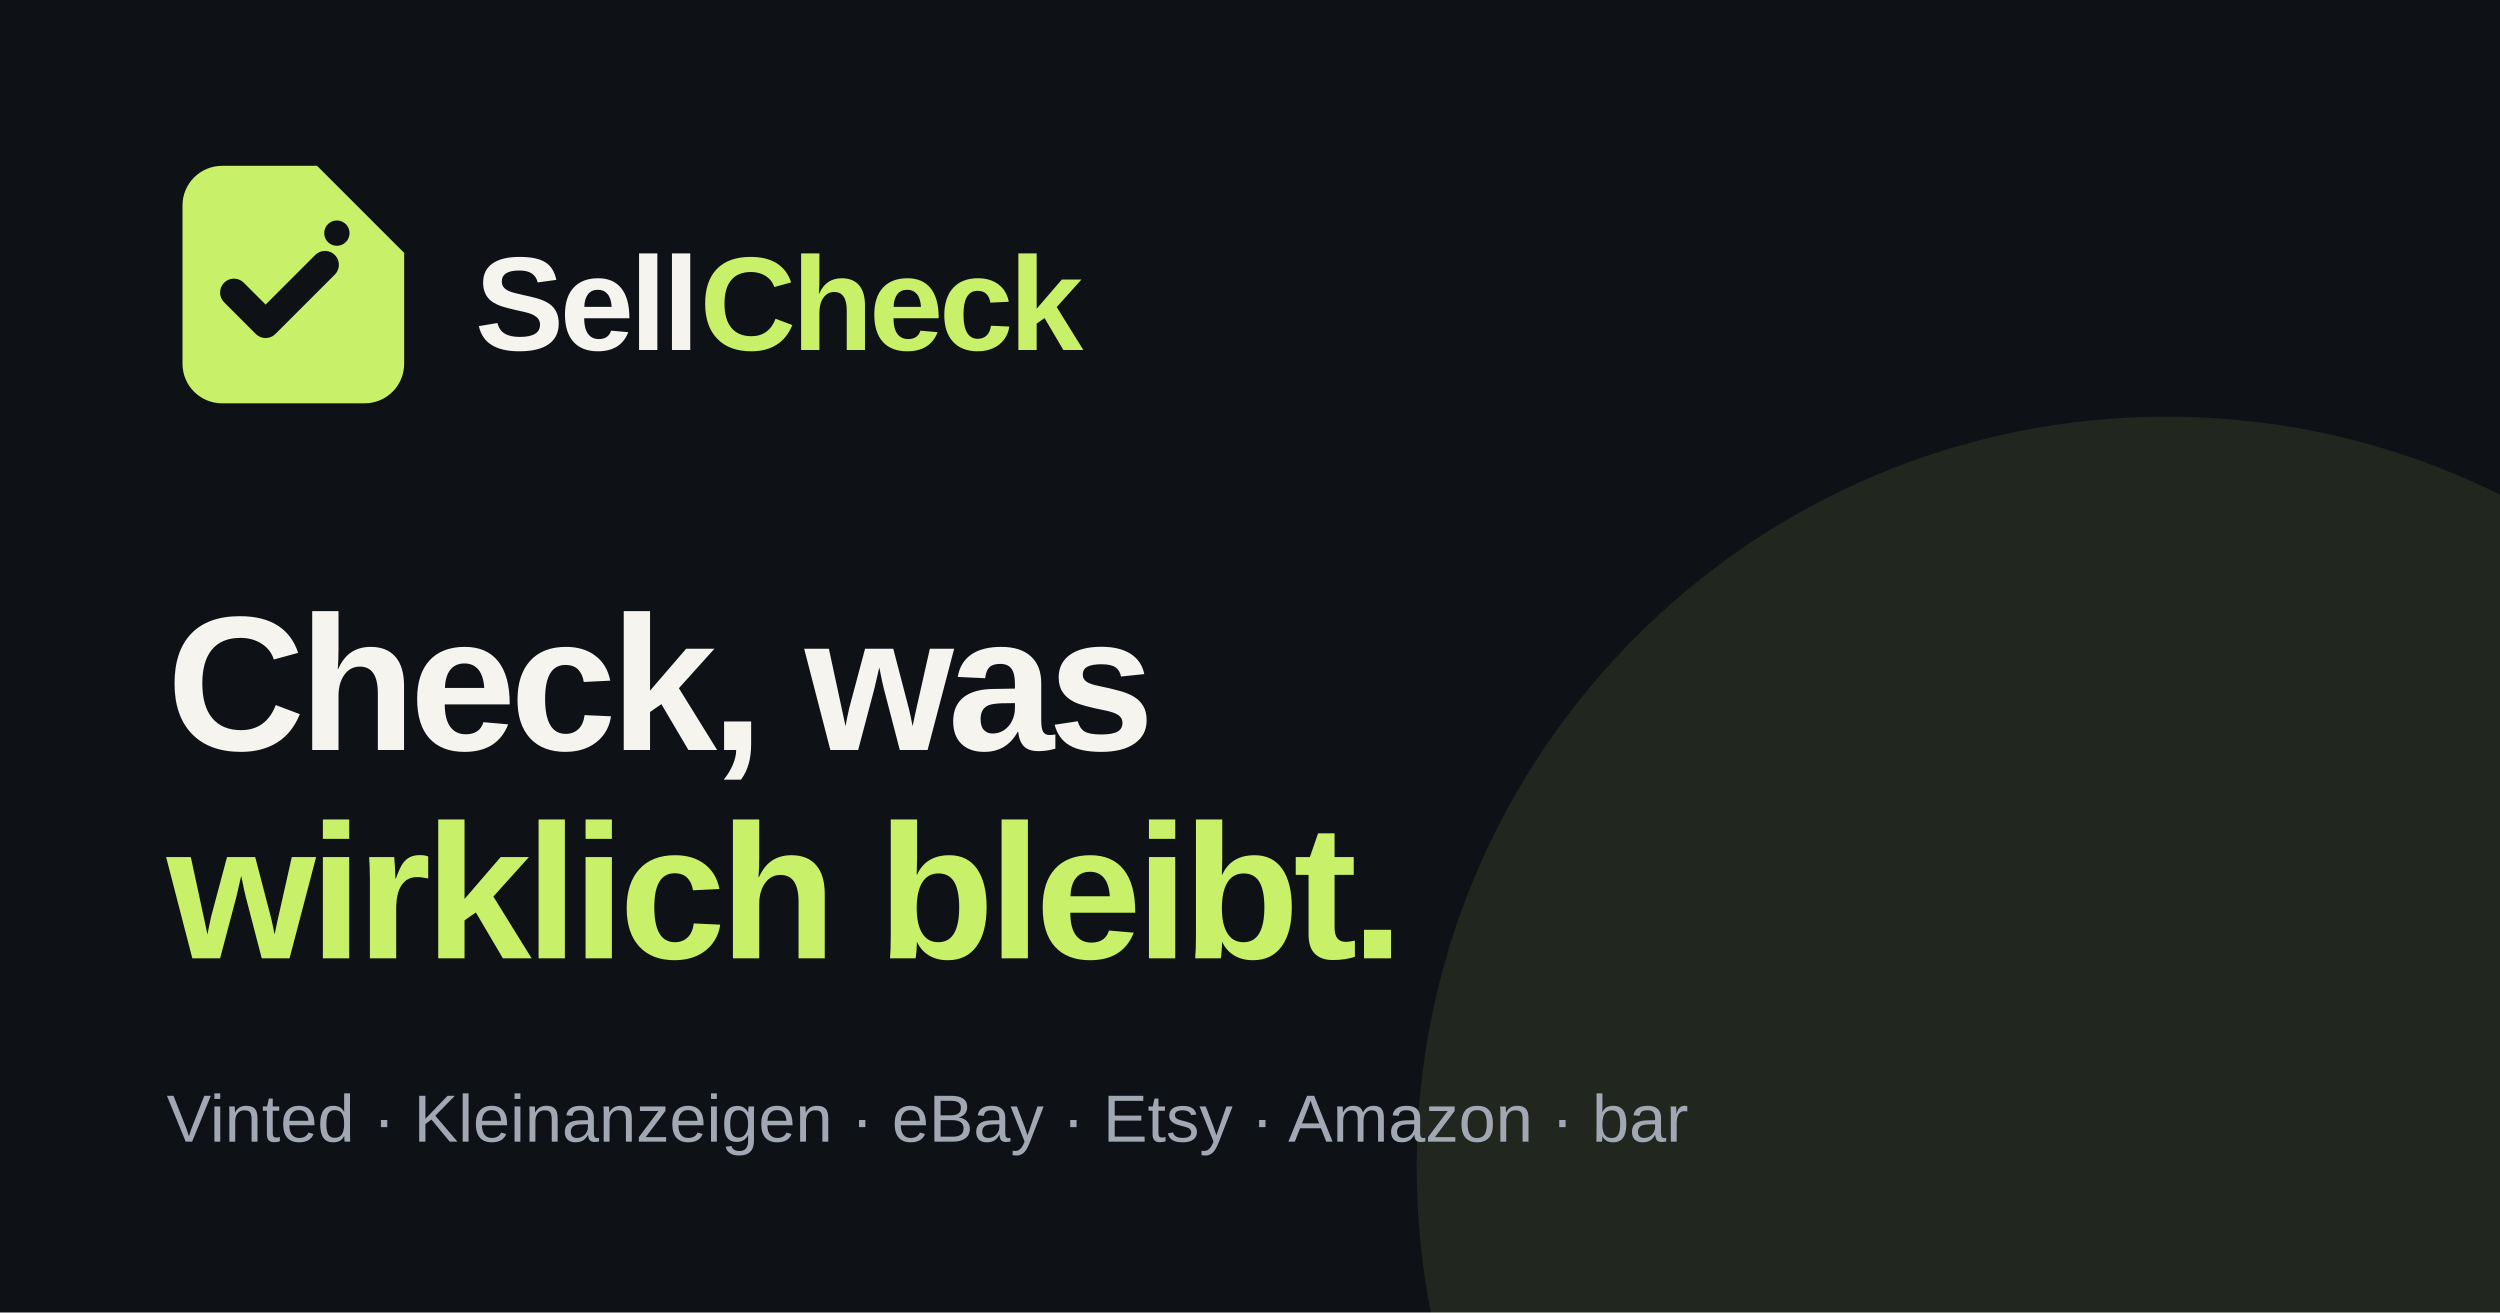
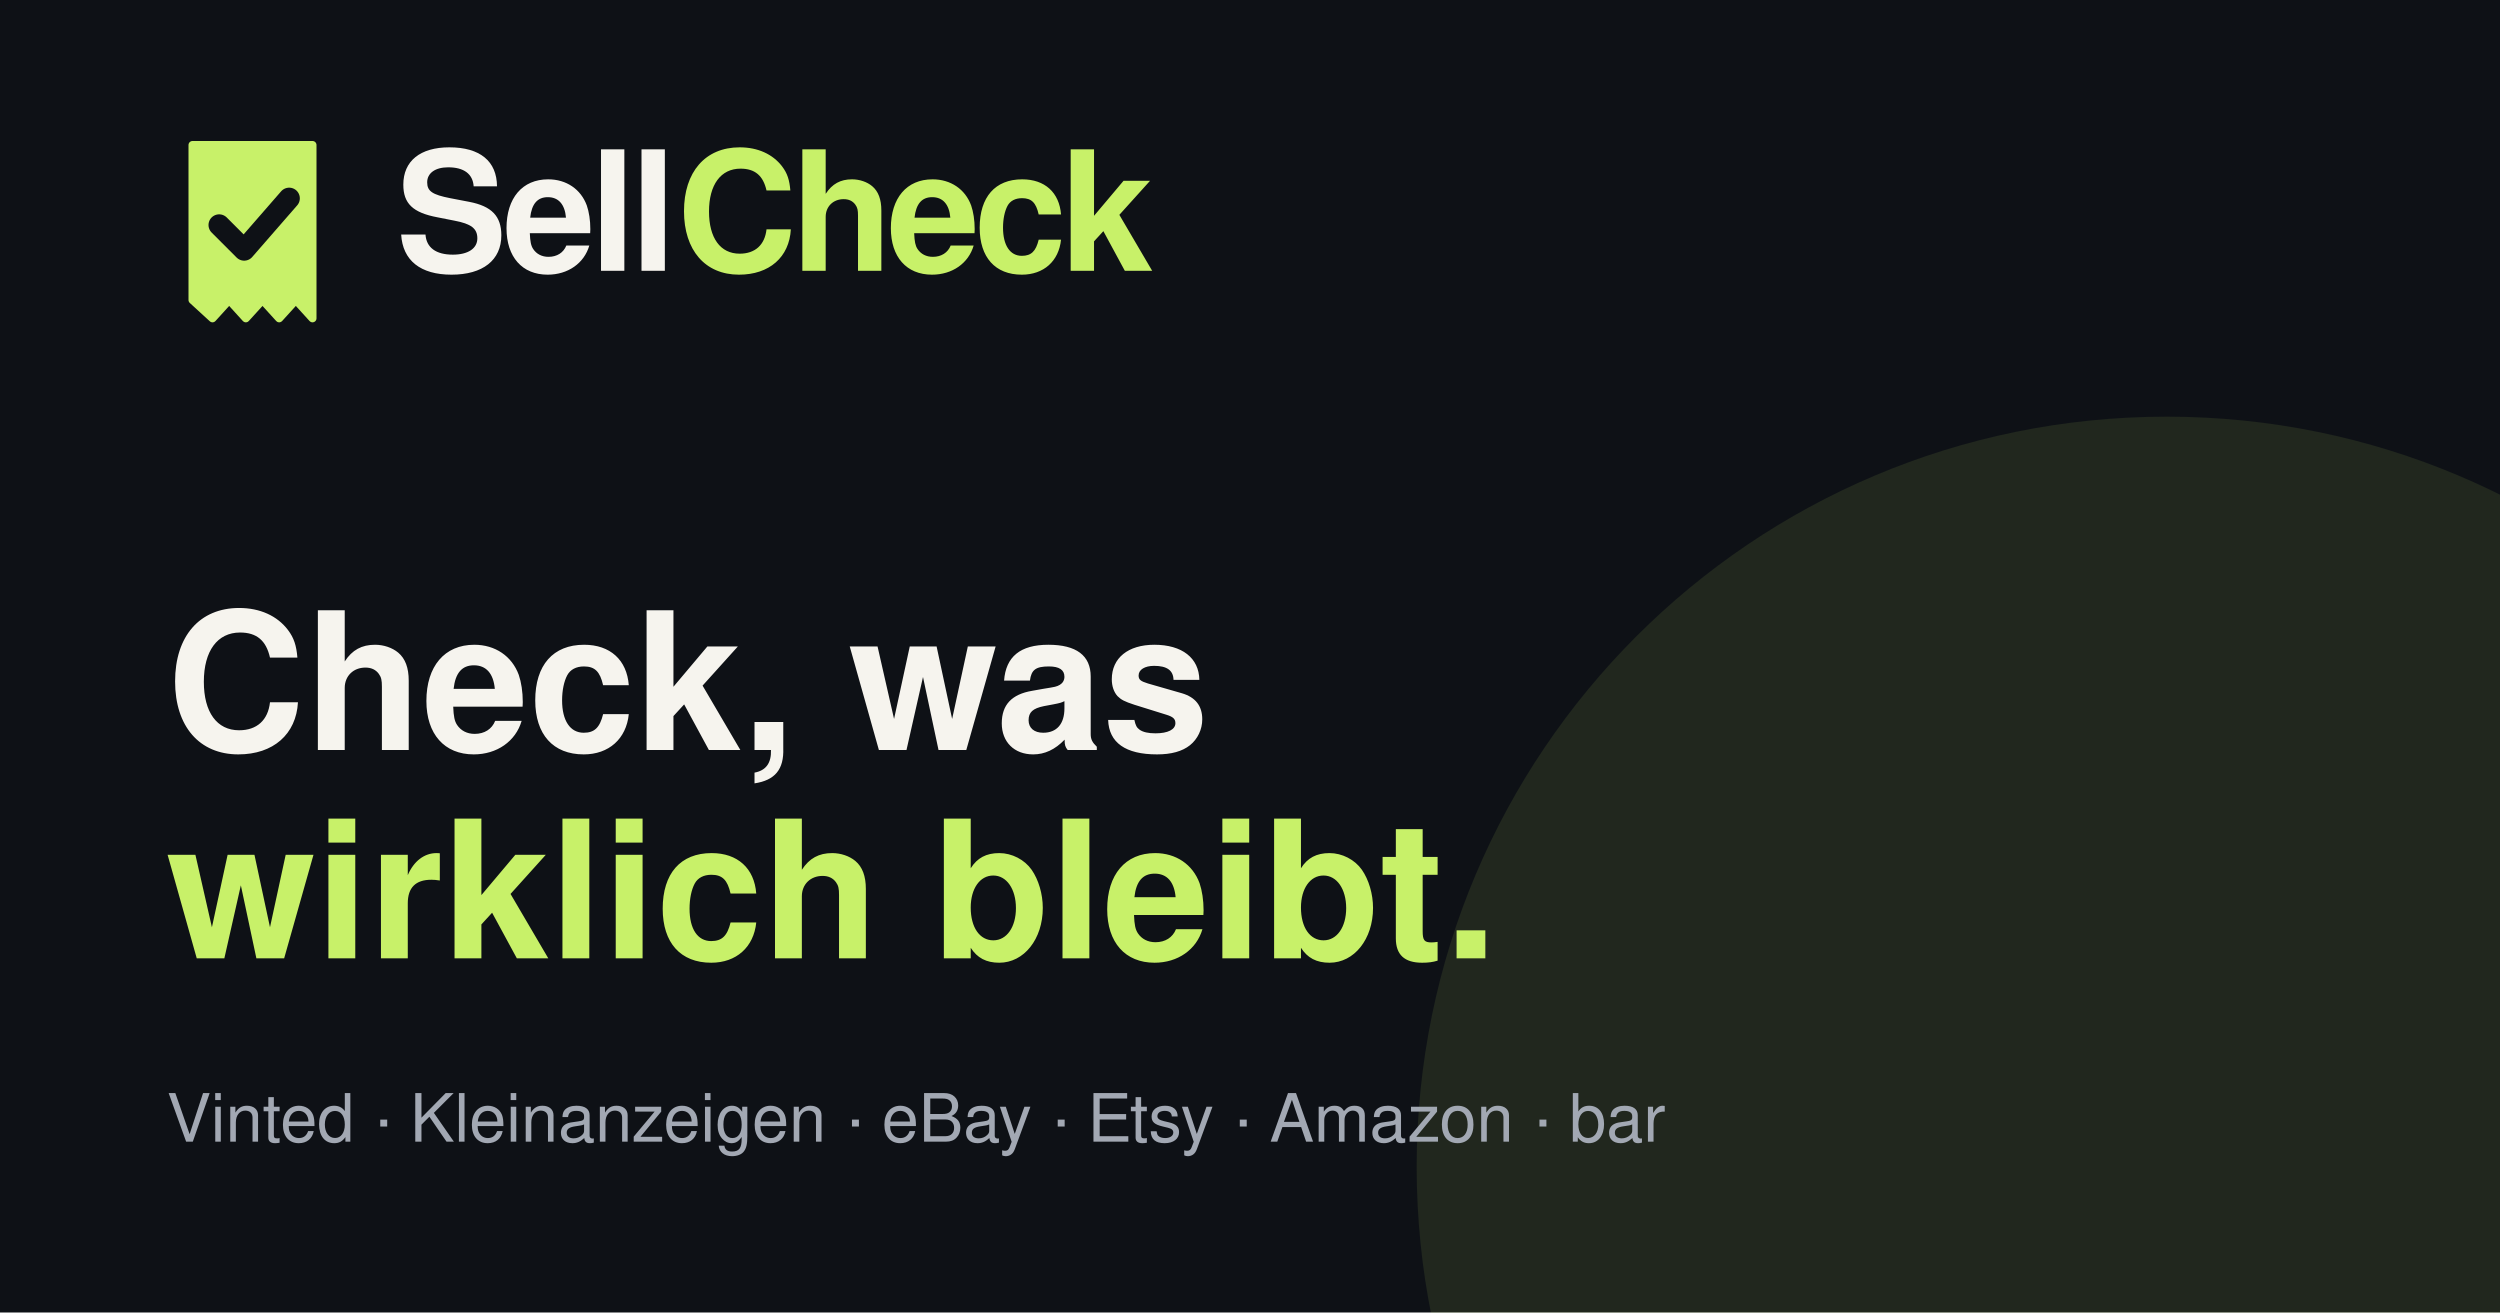
<svg xmlns="http://www.w3.org/2000/svg" width="800" height="420" viewBox="0 0 1200 630">
  <rect width="1200" height="630" fill="#0E1116" />
  <circle cx="1040" cy="560" r="360" fill="#C8F169" opacity="0.10" />
-   <path fill="#C8F169" fill-rule="evenodd" transform="translate(80 72) scale(1.9)" d="M14 4h24l22 22v28a10 10 0 0 1-10 10H14A10 10 0 0 1 4 54V14A10 10 0 0 1 14 4Zm29 13.8a3.2 3.2 0 1 0 0 6.4 3.2 3.2 0 0 0 0-6.4Z" />
-   <path transform="translate(80 72) scale(1.9)" d="M17 36l8 8 15-15" fill="none" stroke="#0E1116" stroke-width="7" stroke-linecap="round" stroke-linejoin="round" />
-   <text x="228" y="168" font-family="'Avenir Next','Helvetica Neue',Arial,sans-serif" font-size="64" font-weight="800" fill="#F6F4EE" letter-spacing="-2">Sell<tspan fill="#C8F169">Check</tspan>
+   <g transform="translate(70 60) scale(1.6)">
+     <polygon points="14,6 50,6 50,58 45,52.5 40,58 35,52.5 30,58 25,52.5 20,58 14,52.5" fill="#C8F169" stroke="#C8F169" stroke-width="2.4" stroke-linejoin="round" />
+     <polyline points="22,30 29.5,37.5 43,22" fill="none" stroke="#0E1116" stroke-width="6.4" stroke-linecap="round" stroke-linejoin="round" />
+   </g>
+   <text x="190" y="130" font-family="'Helvetica Neue',Helvetica,Arial,sans-serif" font-size="80" font-weight="700" letter-spacing="-2.8" fill="#F6F4EE">Sell<tspan fill="#C8F169">Check</tspan>
  </text>
-   <text x="80" y="360" font-family="'Avenir Next','Helvetica Neue',Arial,sans-serif" font-size="92" font-weight="800" fill="#F6F4EE" letter-spacing="-3">Check, was</text>
-   <text x="80" y="460" font-family="'Avenir Next','Helvetica Neue',Arial,sans-serif" font-size="92" font-weight="800" fill="#C8F169" letter-spacing="-3">wirklich bleibt.</text>
-   <text x="80" y="548" font-family="'Avenir Next','Helvetica Neue',Arial,sans-serif" font-size="32" font-weight="500" fill="#A2A8B3">Vinted · Kleinanzeigen · eBay · Etsy · Amazon · bar</text>
+   <text x="80" y="360" font-family="'Helvetica Neue',Helvetica,Arial,sans-serif" font-size="92" font-weight="700" fill="#F6F4EE">Check, was</text>
+   <text x="80" y="460" font-family="'Helvetica Neue',Helvetica,Arial,sans-serif" font-size="92" font-weight="700" fill="#C8F169">wirklich bleibt.</text>
+   <text x="80" y="548" font-family="'Helvetica Neue',Helvetica,Arial,sans-serif" font-size="32" font-weight="500" fill="#A2A8B3">Vinted · Kleinanzeigen · eBay · Etsy · Amazon · bar</text>
</svg>
